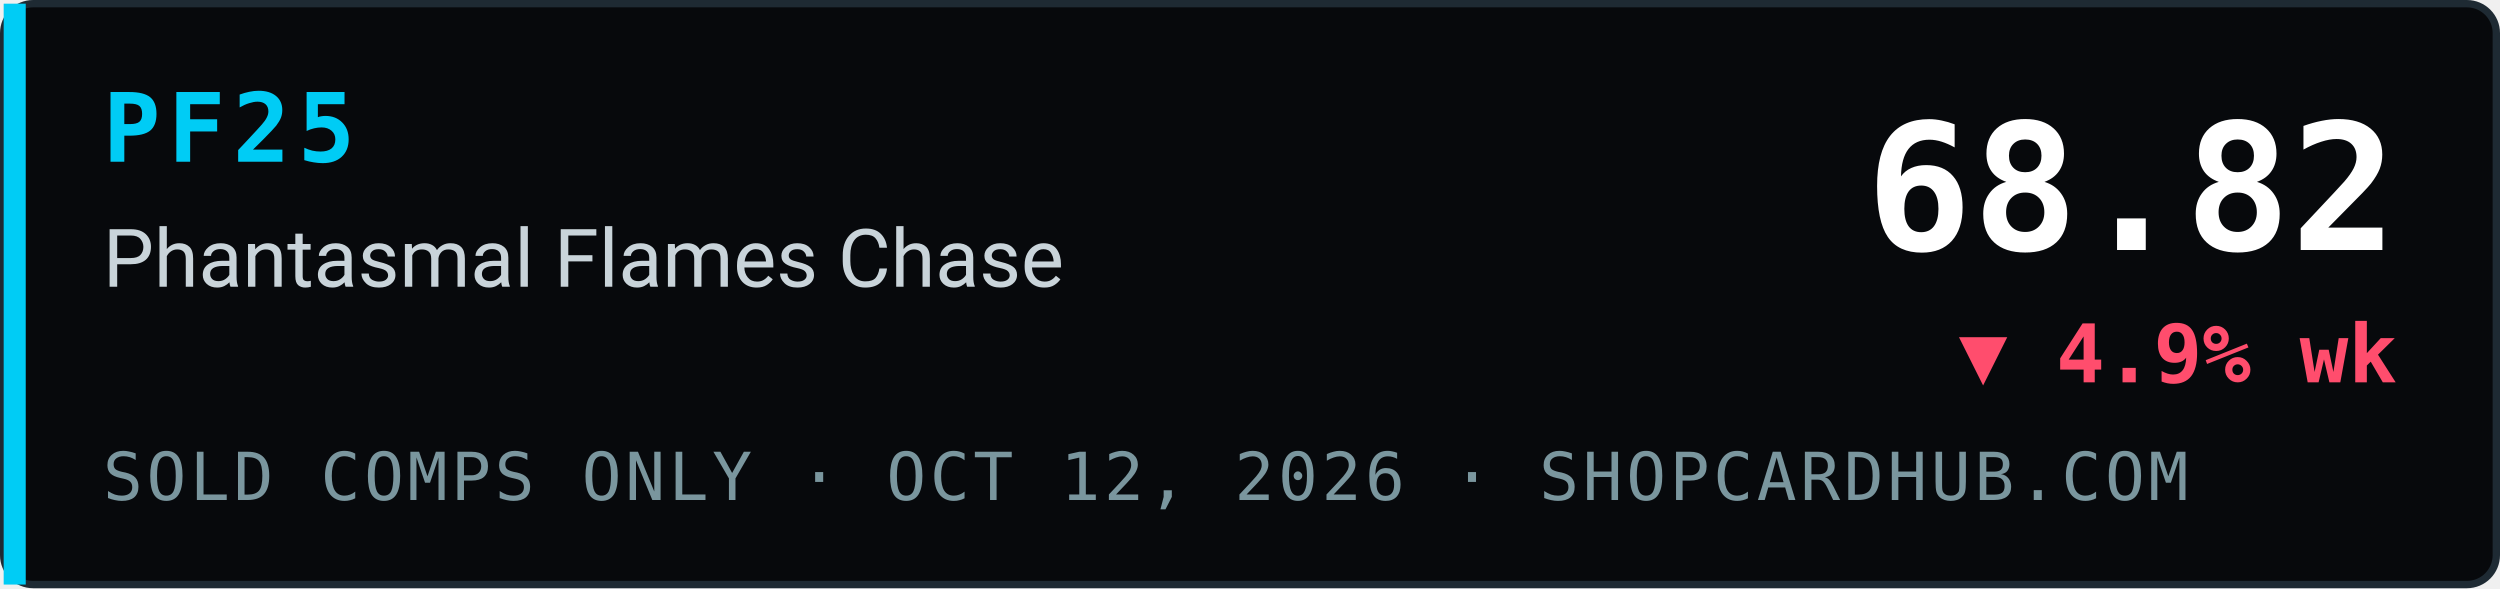
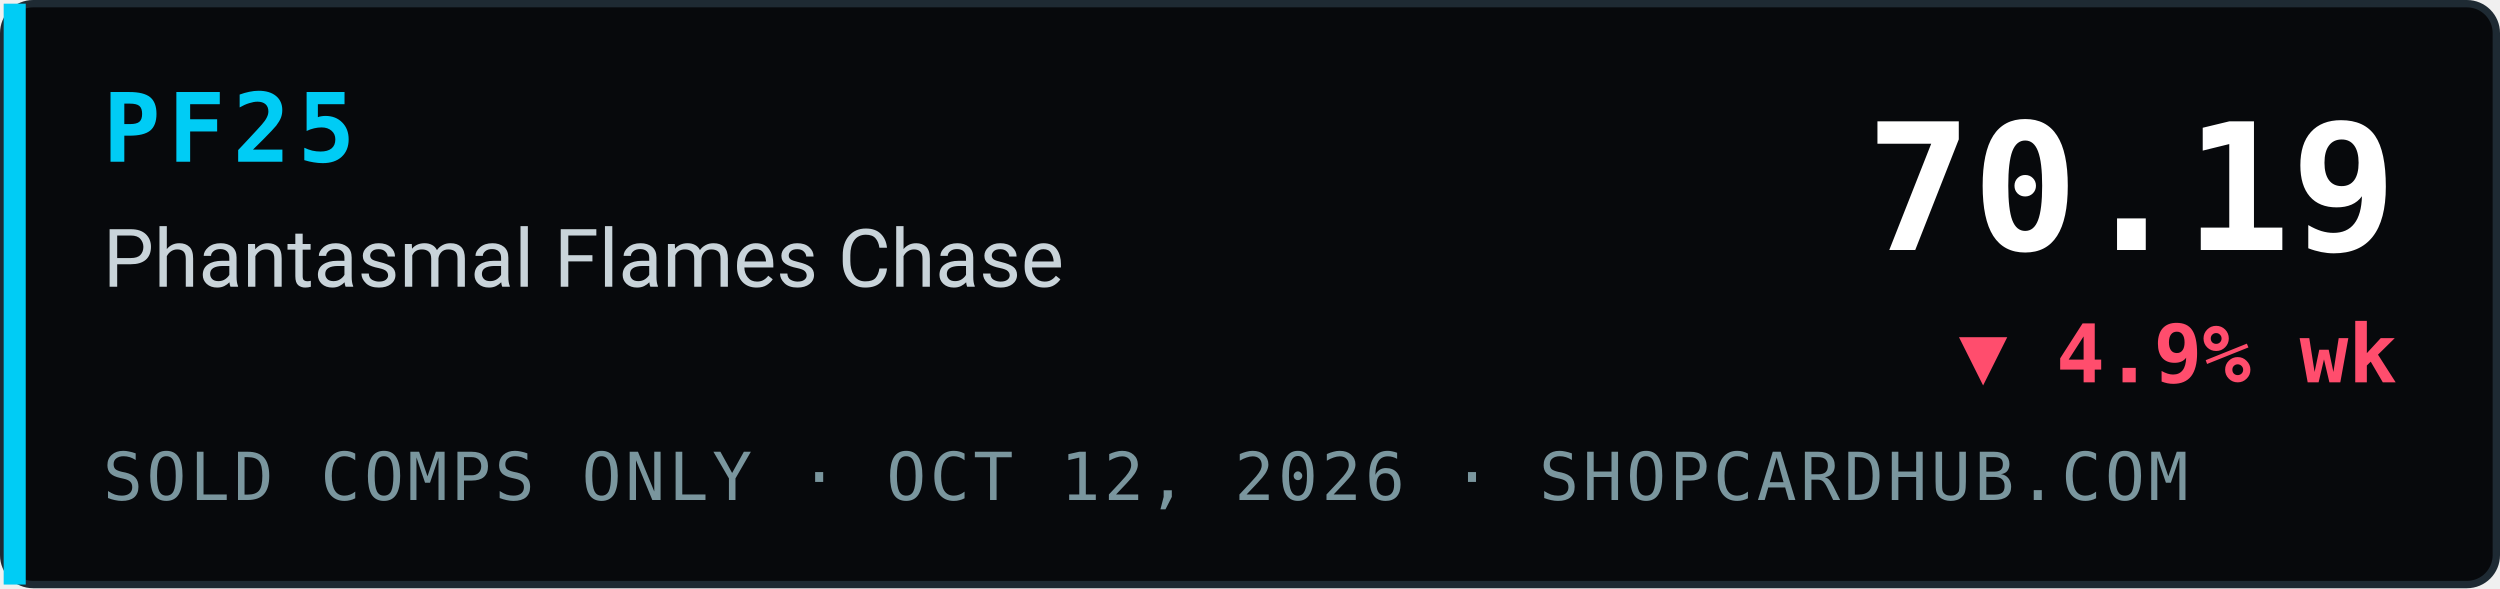
- <svg xmlns="http://www.w3.org/2000/svg" width="340" height="80" viewBox="0 0 340 80" role="img" aria-label="PF25 Phantasmal Flames Chase index 68.82, ▼ 4.9% wk, sold comps only, ShopCardHub">
+ <svg xmlns="http://www.w3.org/2000/svg" width="340" height="80" viewBox="0 0 340 80" role="img" aria-label="PF25 Phantasmal Flames Chase index 70.19, ▼ 4.9% wk, sold comps only, ShopCardHub">
  <rect x="0.5" y="0.5" width="339" height="79" rx="4" fill="#07090c" stroke="#1e2a33" />
  <rect x="0.5" y="0.5" width="3" height="79" fill="#00ccf5" />
  <text x="14" y="22" font-family="ui-monospace,SFMono-Regular,Menlo,Consolas,monospace" font-size="13" font-weight="700" fill="#00ccf5" letter-spacing="1">PF25</text>
  <text x="14" y="39" font-family="system-ui,-apple-system,Segoe UI,Roboto,Helvetica,Arial,sans-serif" font-size="11" fill="#c9d4da">Phantasmal Flames Chase</text>
  <text x="14" y="68" font-family="ui-monospace,SFMono-Regular,Menlo,Consolas,monospace" font-size="9" fill="#7a969e" letter-spacing="0.5">SOLD COMPS ONLY · OCT 12, 2026 · SHOPCARDHUB.COM</text>
-   <text x="326" y="34" text-anchor="end" font-family="ui-monospace,SFMono-Regular,Menlo,Consolas,monospace" font-size="24" font-weight="700" fill="#ffffff">68.82</text>
+   <text x="326" y="34" text-anchor="end" font-family="ui-monospace,SFMono-Regular,Menlo,Consolas,monospace" font-size="24" font-weight="700" fill="#ffffff">70.19</text>
  <text x="326" y="52" text-anchor="end" font-family="ui-monospace,SFMono-Regular,Menlo,Consolas,monospace" font-size="11" font-weight="700" fill="#ff4d6d">▼ 4.9% wk</text>
</svg>
